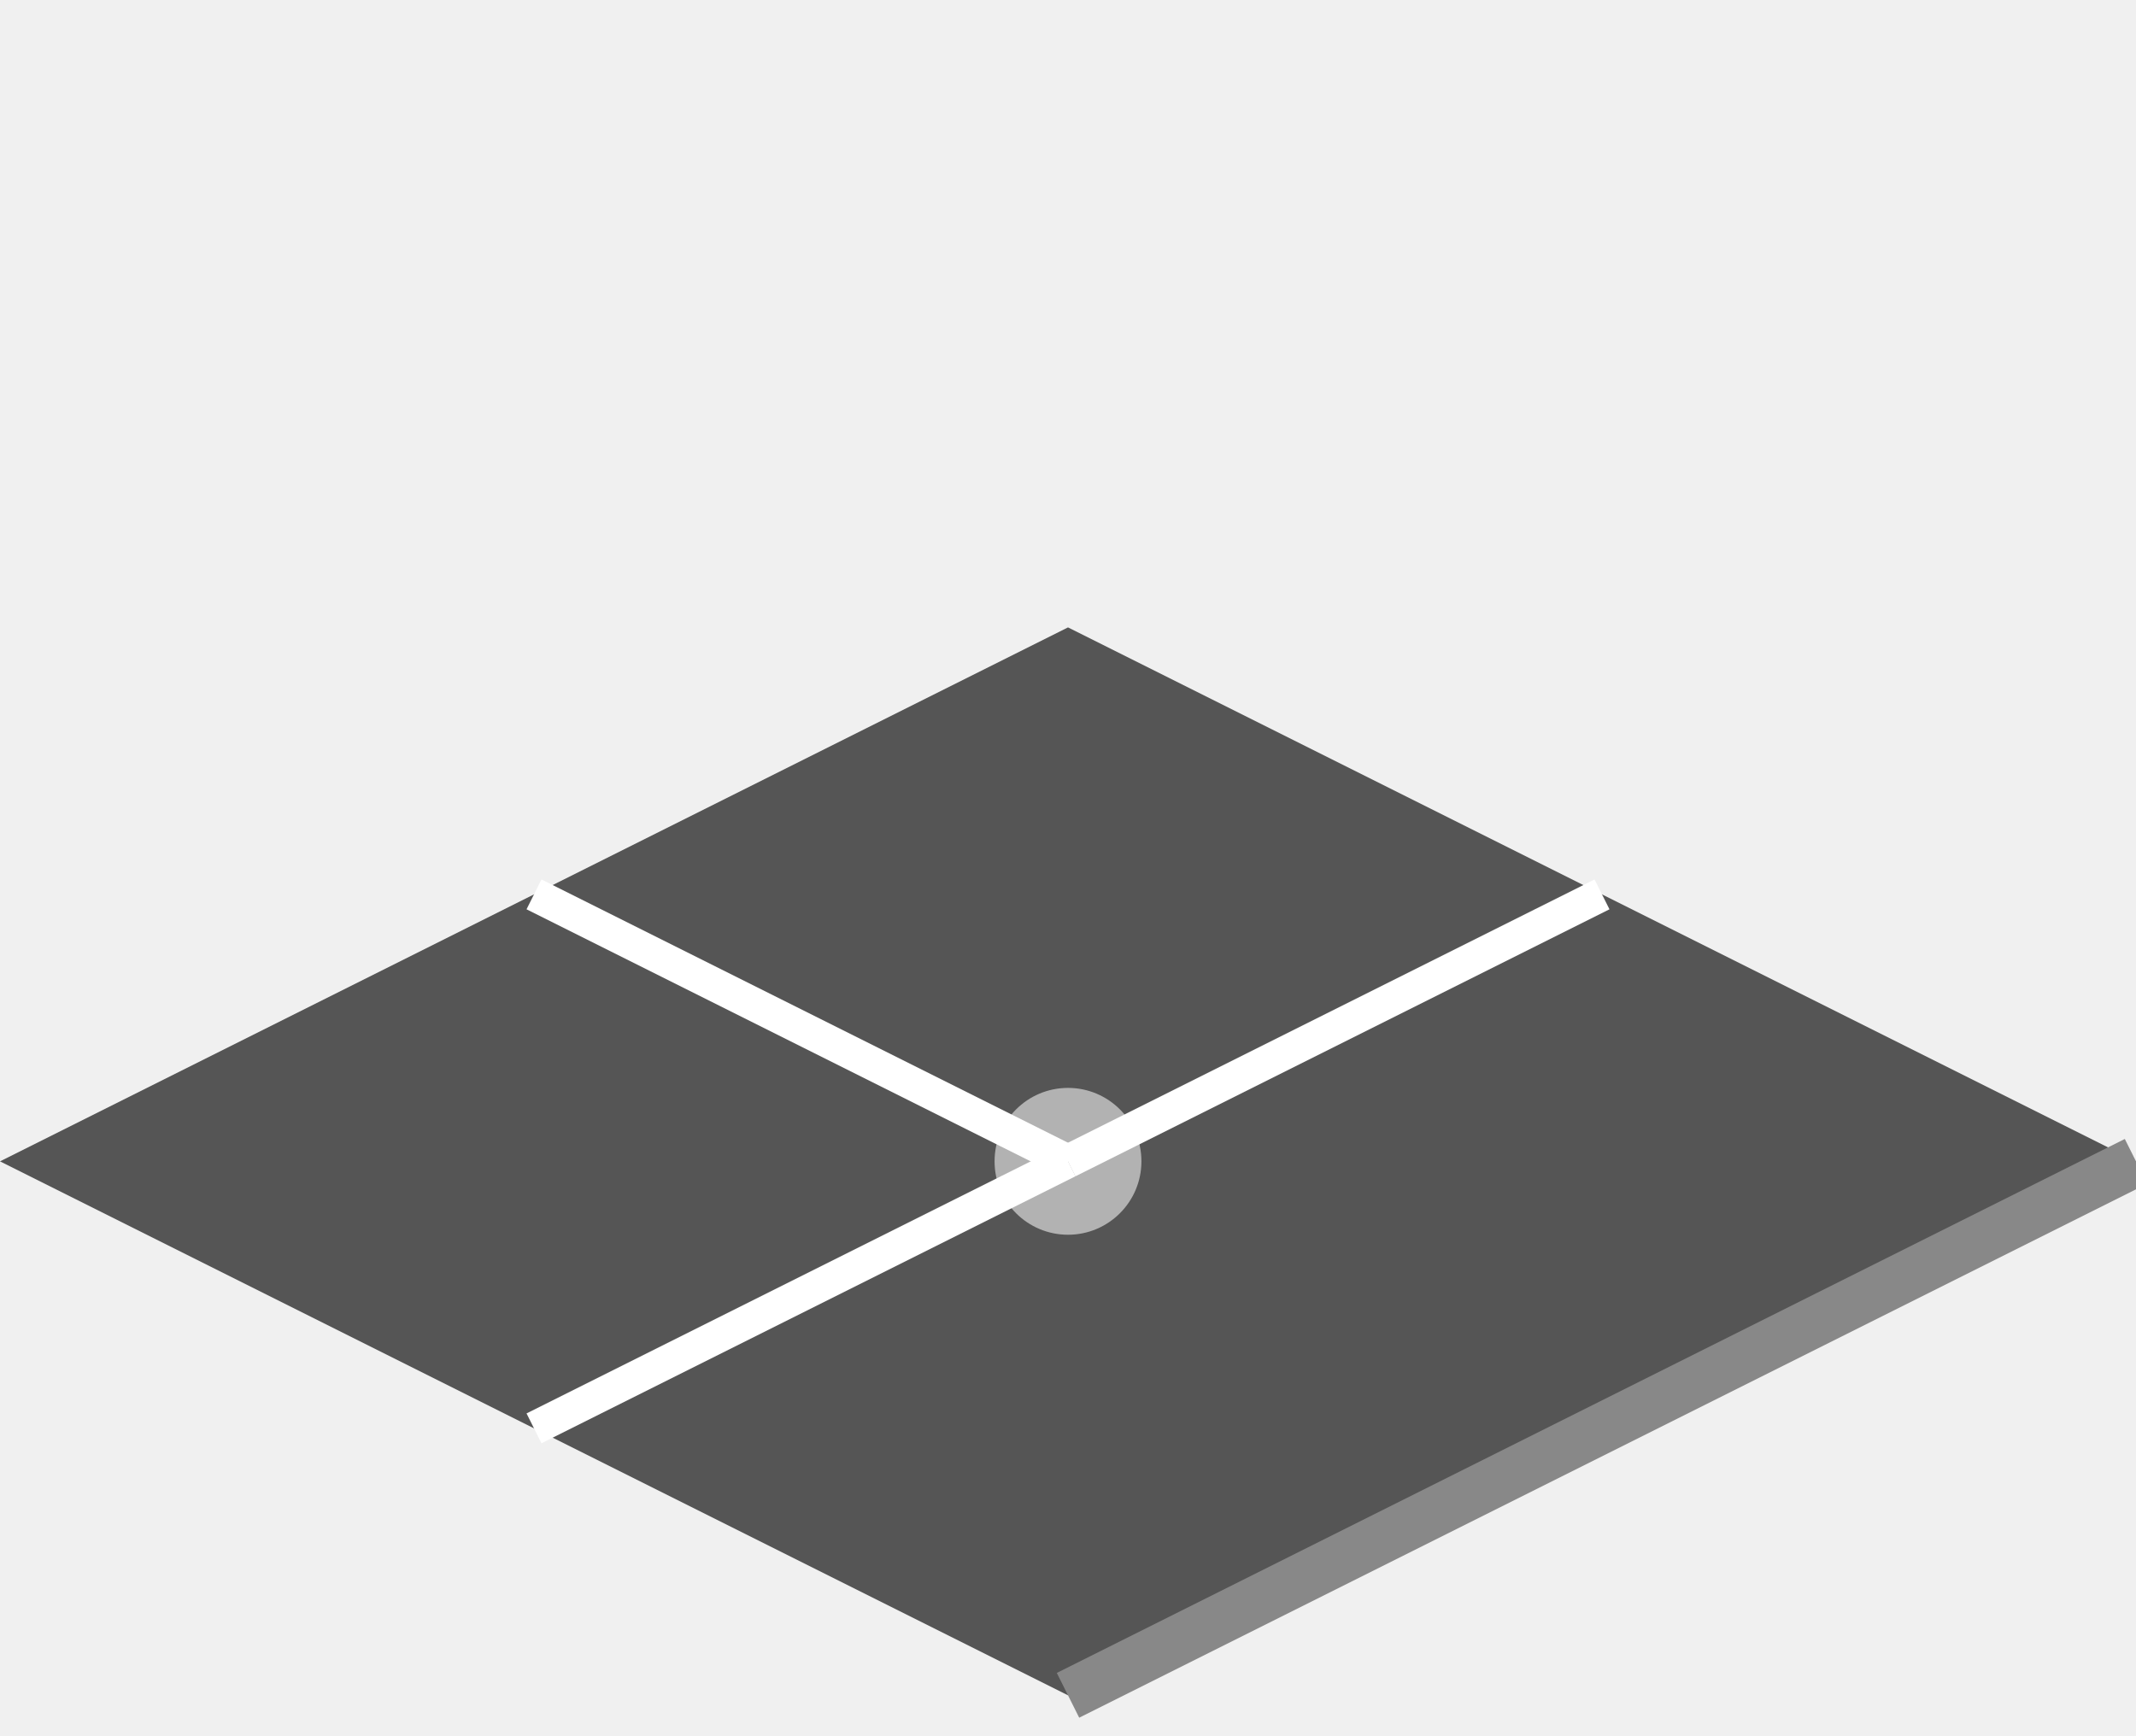
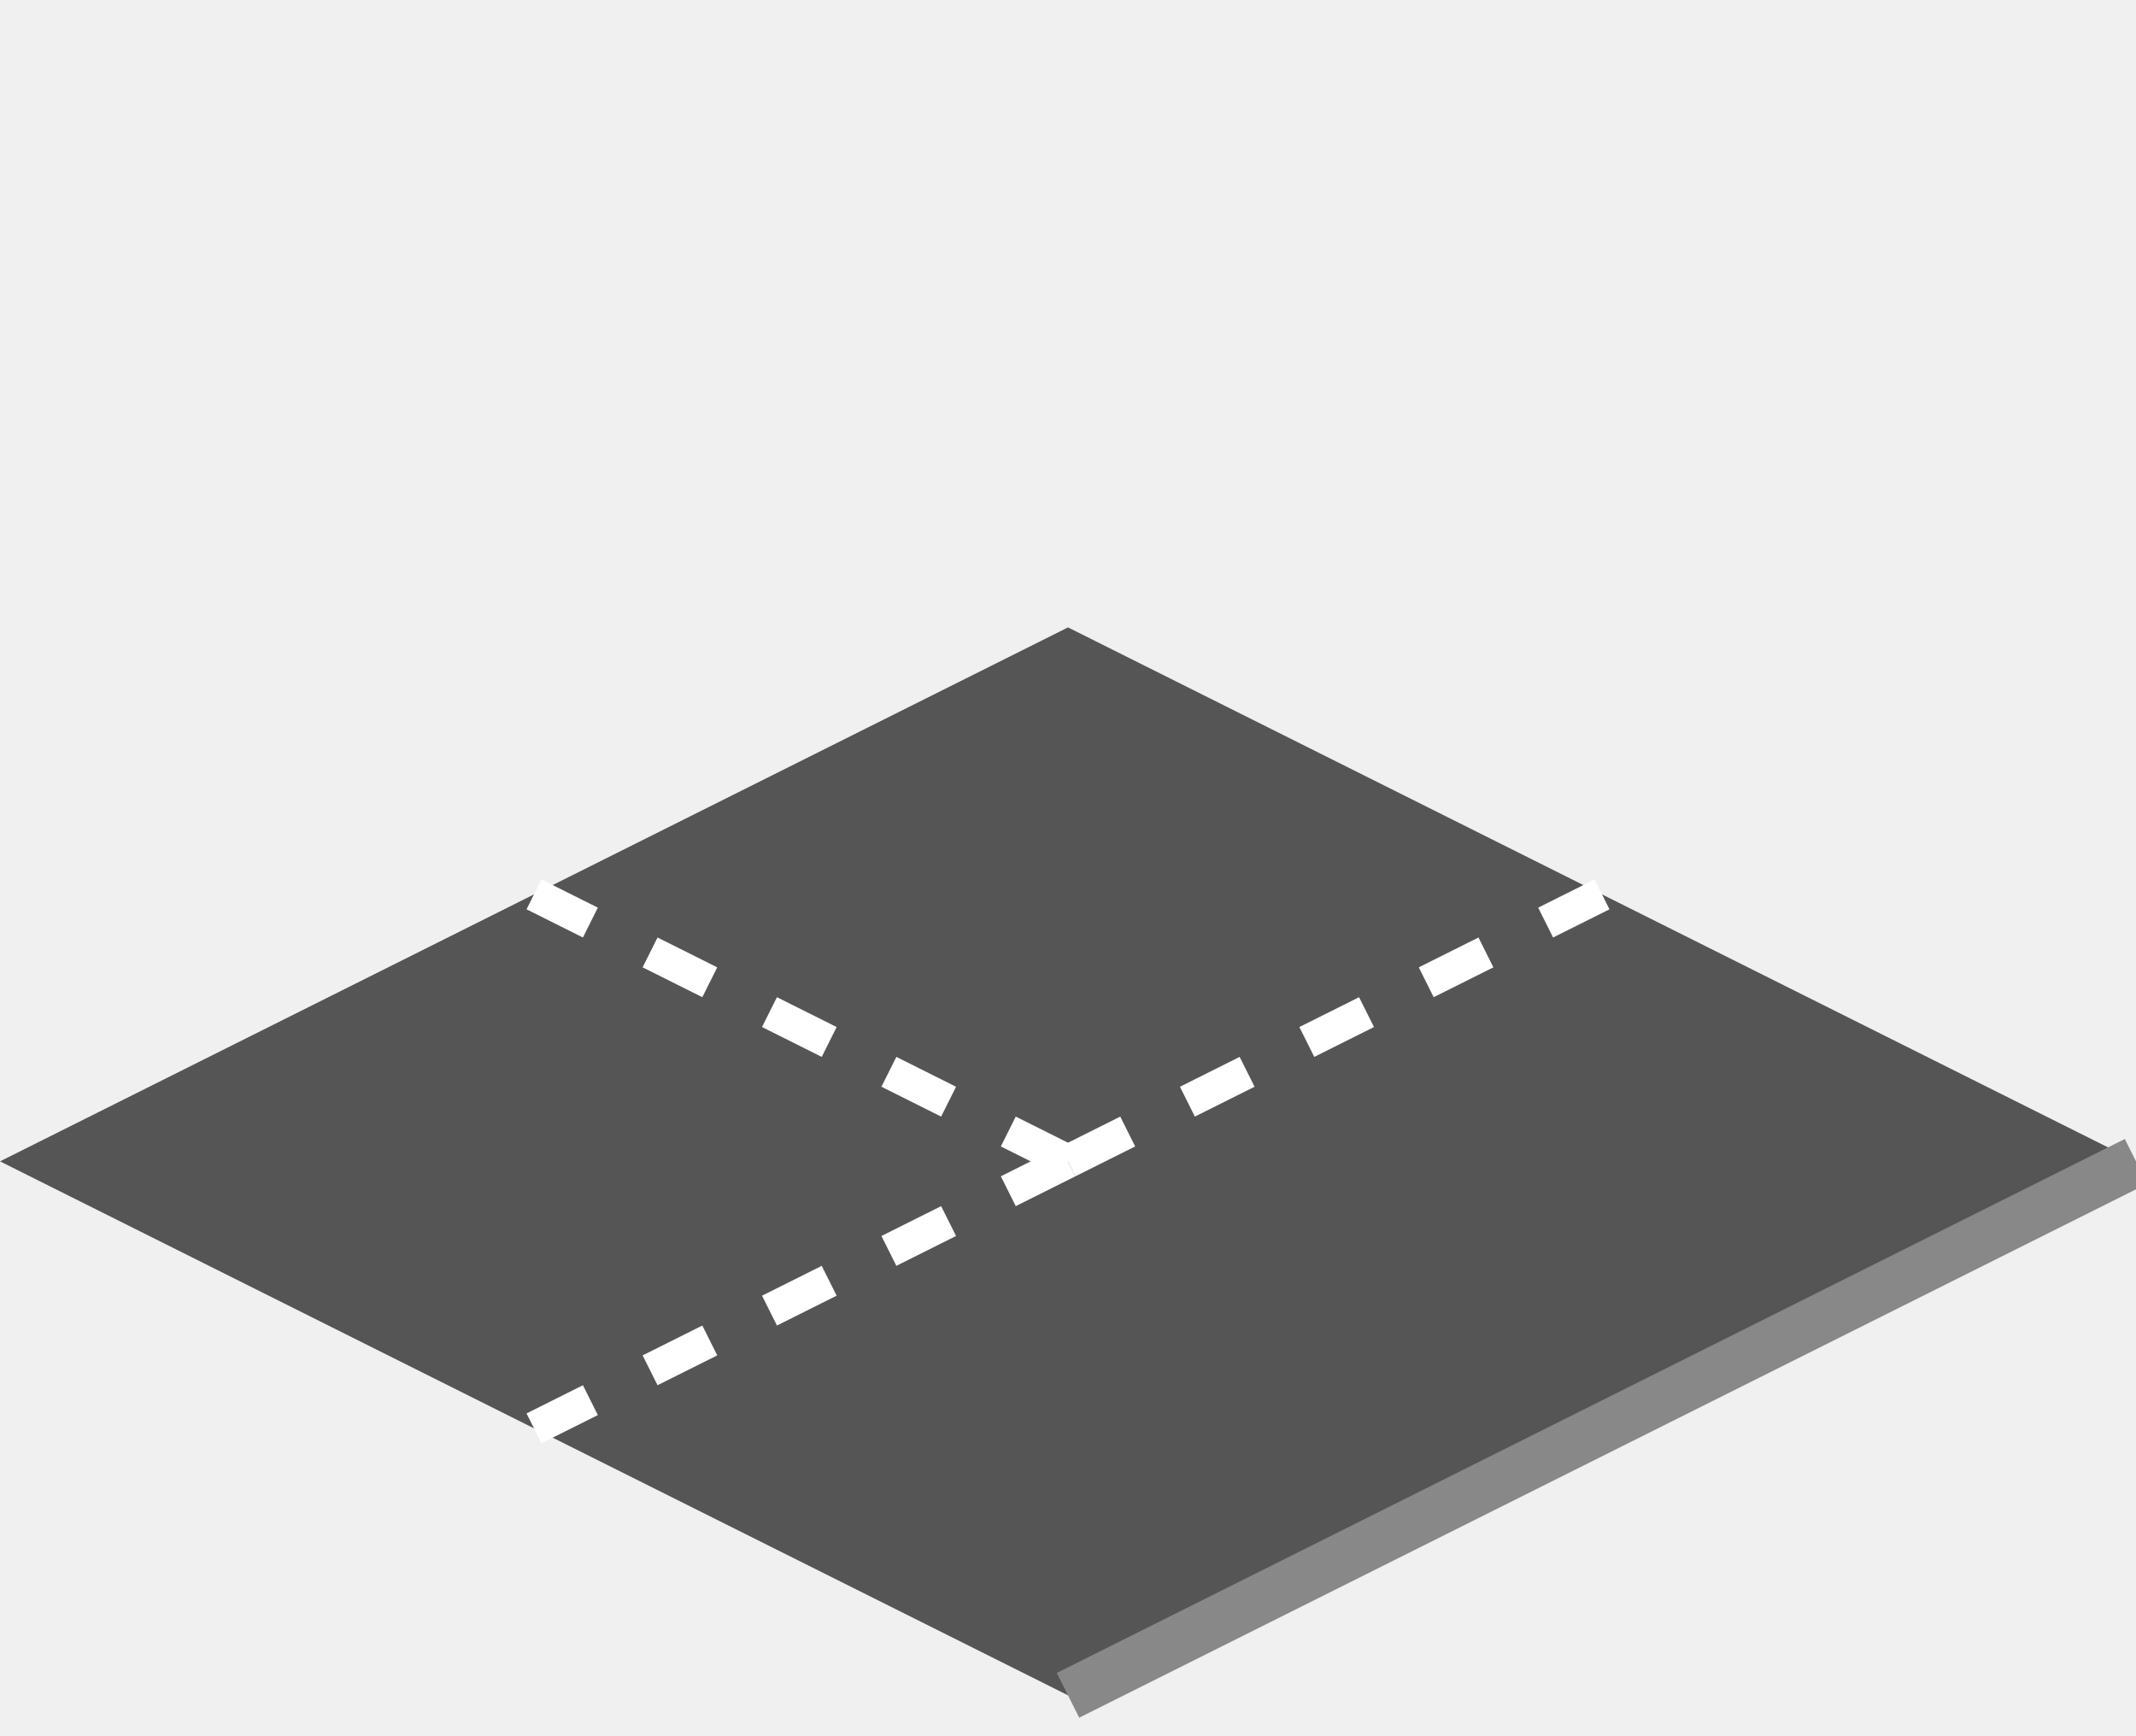
<svg xmlns="http://www.w3.org/2000/svg" version="1.1" width="128" height="104">
  <defs />
  <g>
    <path fill="#555" stroke="none" paint-order="stroke fill markers" d=" M 64 37.6 L 128 69.6 L 64 101.6 L 0 69.6 Z" />
    <path fill="none" stroke="#888" paint-order="fill stroke markers" d=" M 128 69.6 L 64 101.6" stroke-miterlimit="10" stroke-width="3" />
-     <path fill="none" stroke="#fff" paint-order="fill stroke markers" d=" M 64 69.6 L 96 53.6" stroke-miterlimit="10" stroke-width="2" />
-     <path fill="none" stroke="#fff" paint-order="fill stroke markers" d=" M 64 69.6 L 32 85.6" stroke-miterlimit="10" stroke-width="2" />
-     <path fill="none" stroke="#fff" paint-order="fill stroke markers" d=" M 64 69.6 L 32 53.6" stroke-miterlimit="10" stroke-width="2" />
-     <path fill="rgb(255,255,255)" stroke="none" paint-order="stroke fill markers" d=" M 68.4 69.6 A 4.4 4.4 0 1 1 68.4 69.596" fill-opacity="0.55" />
+     <path fill="none" stroke="#fff" paint-order="fill stroke markers" d=" M 64 69.6 L 96 53.6" stroke-miterlimit="10" stroke-width="2" stroke-dasharray="4" />
+     <path fill="none" stroke="#fff" paint-order="fill stroke markers" d=" M 64 69.6 L 32 85.6" stroke-miterlimit="10" stroke-width="2" stroke-dasharray="4" />
+     <path fill="none" stroke="#fff" paint-order="fill stroke markers" d=" M 64 69.6 L 32 53.6" stroke-miterlimit="10" stroke-width="2" stroke-dasharray="4" />
  </g>
</svg>
